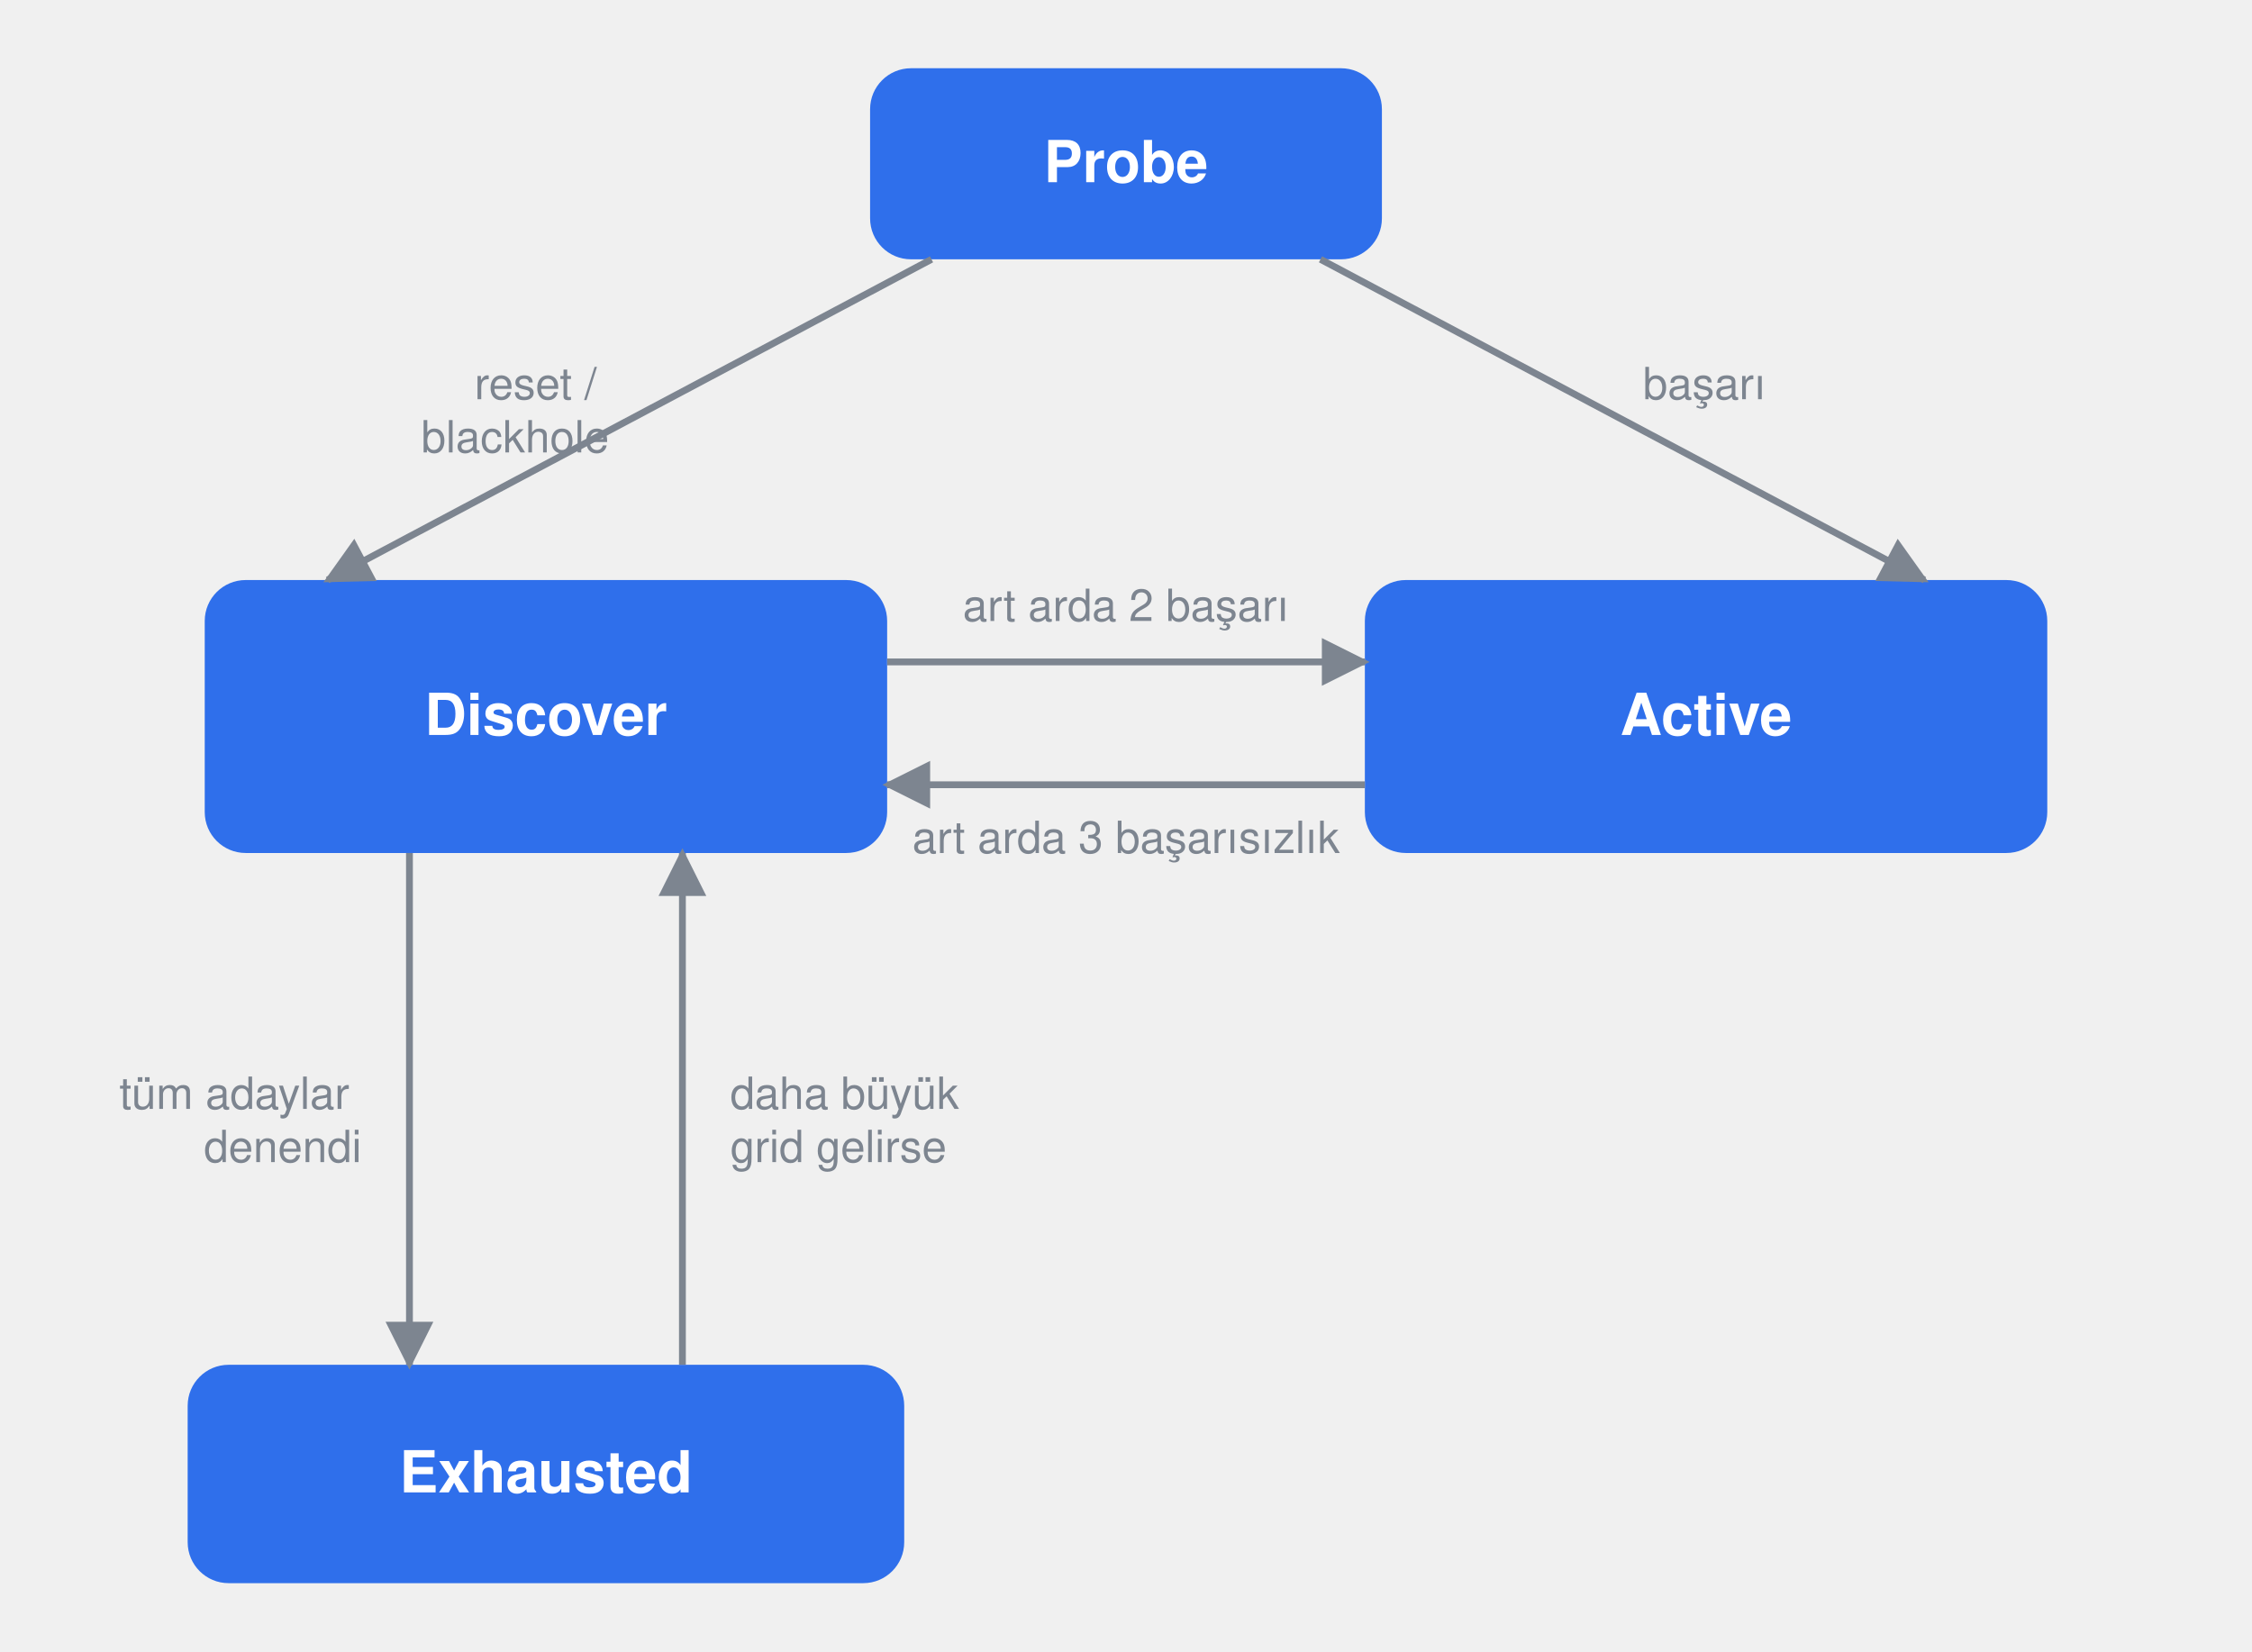
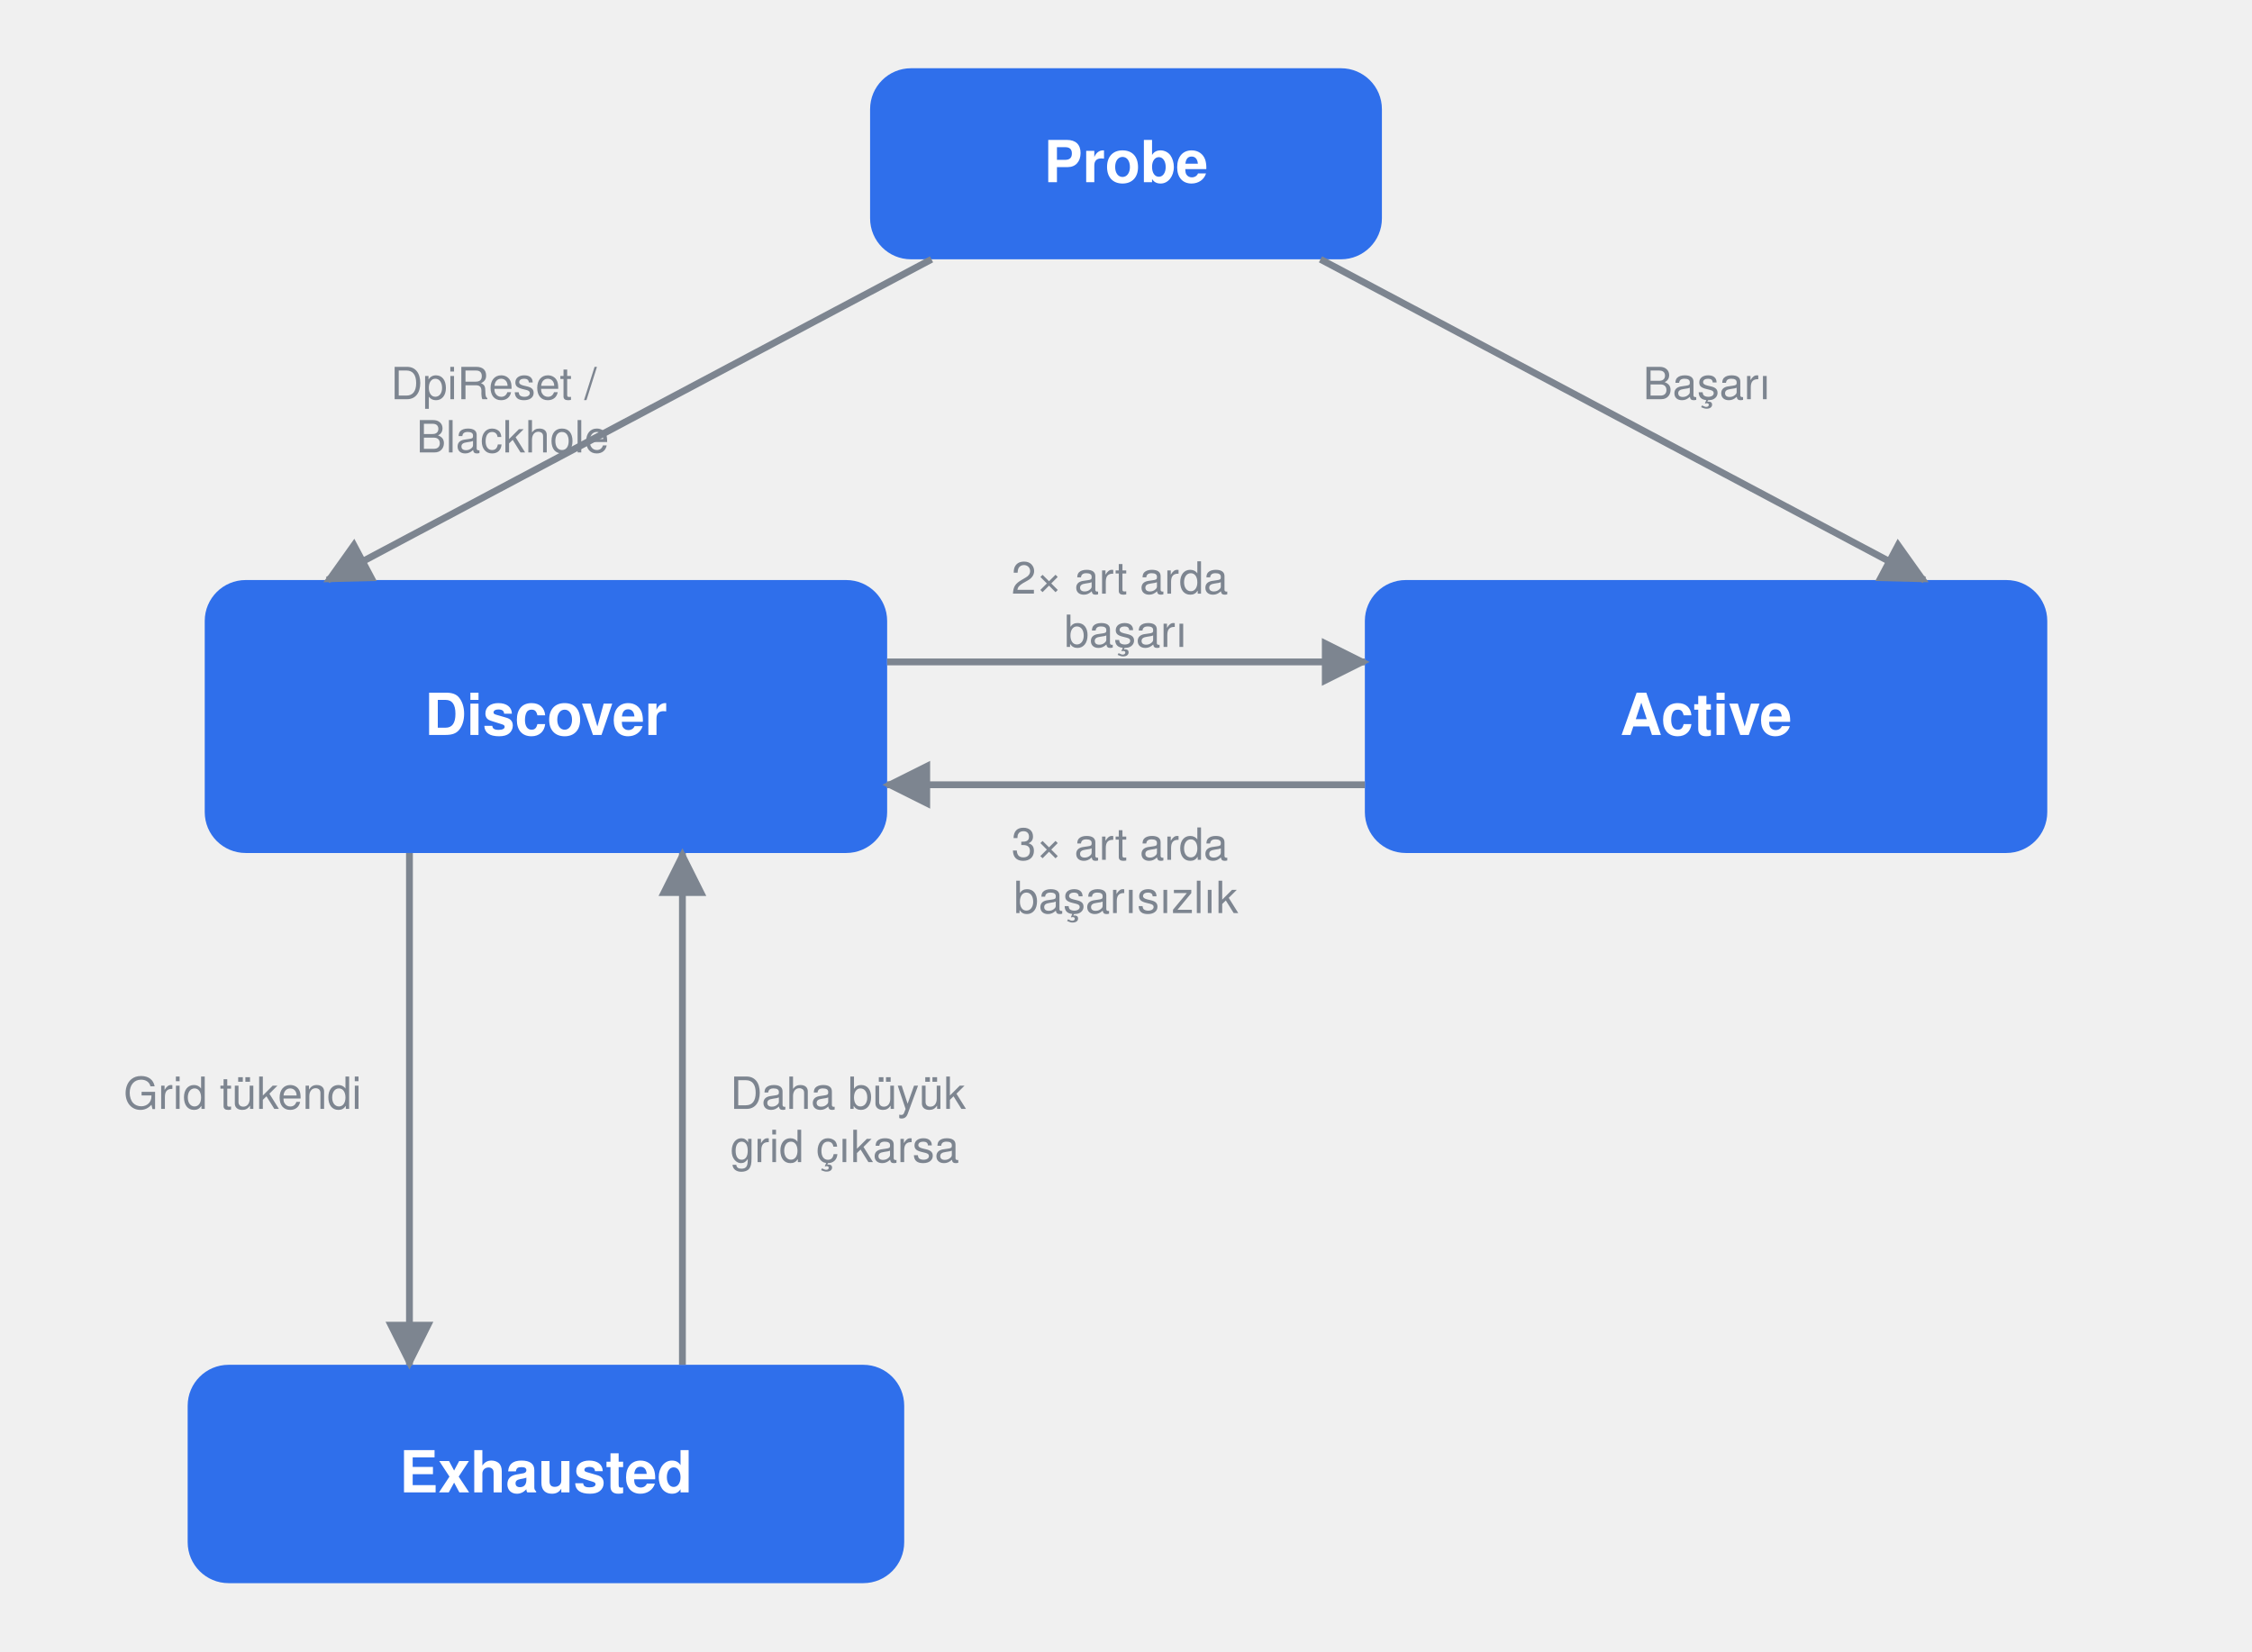
<svg xmlns="http://www.w3.org/2000/svg" viewBox="0 0 660 484" width="100%" role="img">
  <defs>
    <marker id="arrow" viewBox="0 0 10 10" refX="9" refY="5" markerWidth="7" markerHeight="7" orient="auto-start-reverse">
      <path d="M0,0 L10,5 L0,10 z" fill="#7d8590" />
    </marker>
  </defs>
  <rect x="255.0" y="20" width="150" height="56" rx="12" fill="#2f6feb" />
  <text text-anchor="middle" font-family="-apple-system,BlinkMacSystemFont,Segoe UI,Helvetica,Arial,sans-serif" font-size="17" font-weight="600" fill="#ffffff">
    <tspan x="330.0" y="53.4">Probe</tspan>
  </text>
  <rect x="60.0" y="170" width="200" height="80" rx="12" fill="#2f6feb" />
  <text text-anchor="middle" font-family="-apple-system,BlinkMacSystemFont,Segoe UI,Helvetica,Arial,sans-serif" font-size="17" font-weight="600" fill="#ffffff">
    <tspan x="160.0" y="215.4">Discover</tspan>
  </text>
  <rect x="400.0" y="170" width="200" height="80" rx="12" fill="#2f6feb" />
  <text text-anchor="middle" font-family="-apple-system,BlinkMacSystemFont,Segoe UI,Helvetica,Arial,sans-serif" font-size="17" font-weight="600" fill="#ffffff">
    <tspan x="500.0" y="215.4">Active</tspan>
  </text>
  <rect x="55.0" y="400" width="210" height="64" rx="12" fill="#2f6feb" />
  <text text-anchor="middle" font-family="-apple-system,BlinkMacSystemFont,Segoe UI,Helvetica,Arial,sans-serif" font-size="17" font-weight="600" fill="#ffffff">
    <tspan x="160.0" y="437.4">Exhausted</tspan>
  </text>
  <line x1="273.0" y1="76" x2="96.0" y2="170" stroke="#7d8590" stroke-width="2" marker-end="url(#arrow)" />
  <text text-anchor="end" font-family="-apple-system,BlinkMacSystemFont,Segoe UI,Helvetica,Arial,sans-serif" font-size="13" fill="#7d8590">
-     <tspan x="178.5" y="117.0">reset /</tspan>
-     <tspan x="178.5" y="132.6">blackhole</tspan>
+     <tspan x="178.5" y="117.0">DpiReset /</tspan>
+     <tspan x="178.5" y="132.6">Blackhole</tspan>
  </text>
  <line x1="387.0" y1="76" x2="564.0" y2="170" stroke="#7d8590" stroke-width="2" marker-end="url(#arrow)" />
  <text text-anchor="start" font-family="-apple-system,BlinkMacSystemFont,Segoe UI,Helvetica,Arial,sans-serif" font-size="13" fill="#7d8590">
-     <tspan x="481.5" y="117.0">başarı</tspan>
+     <tspan x="481.5" y="117.0">Başarı</tspan>
  </text>
  <line x1="260.0" y1="194.0" x2="400.0" y2="194.0" stroke="#7d8590" stroke-width="2" marker-end="url(#arrow)" />
  <text text-anchor="middle" font-family="-apple-system,BlinkMacSystemFont,Segoe UI,Helvetica,Arial,sans-serif" font-size="13" fill="#7d8590">
-     <tspan x="330.0" y="182.0">art arda 2 başarı</tspan>
+     <tspan x="330.0" y="174.0">2× art arda</tspan>
+     <tspan x="330.0" y="189.6">başarı</tspan>
  </text>
  <line x1="400.0" y1="230.0" x2="260.0" y2="230.0" stroke="#7d8590" stroke-width="2" marker-end="url(#arrow)" />
  <text text-anchor="middle" font-family="-apple-system,BlinkMacSystemFont,Segoe UI,Helvetica,Arial,sans-serif" font-size="13" fill="#7d8590">
-     <tspan x="330.0" y="250.0">art arda 3 başarısızlık</tspan>
+     <tspan x="330.0" y="252.0">3× art arda</tspan>
+     <tspan x="330.0" y="267.6">başarısızlık</tspan>
  </text>
  <line x1="120.0" y1="250" x2="120.0" y2="400" stroke="#7d8590" stroke-width="2" marker-end="url(#arrow)" />
  <text text-anchor="end" font-family="-apple-system,BlinkMacSystemFont,Segoe UI,Helvetica,Arial,sans-serif" font-size="13" fill="#7d8590">
-     <tspan x="106.0" y="325.0">tüm adaylar</tspan>
-     <tspan x="106.0" y="340.6">denendi</tspan>
+     <tspan x="106.0" y="325.0">Grid tükendi</tspan>
  </text>
  <line x1="200.0" y1="400" x2="200.0" y2="250" stroke="#7d8590" stroke-width="2" marker-end="url(#arrow)" />
  <text text-anchor="start" font-family="-apple-system,BlinkMacSystemFont,Segoe UI,Helvetica,Arial,sans-serif" font-size="13" fill="#7d8590">
-     <tspan x="214.0" y="325.0">daha büyük</tspan>
-     <tspan x="214.0" y="340.6">grid gelirse</tspan>
+     <tspan x="214.0" y="325.0">Daha büyük</tspan>
+     <tspan x="214.0" y="340.6">grid çıkarsa</tspan>
  </text>
</svg>
